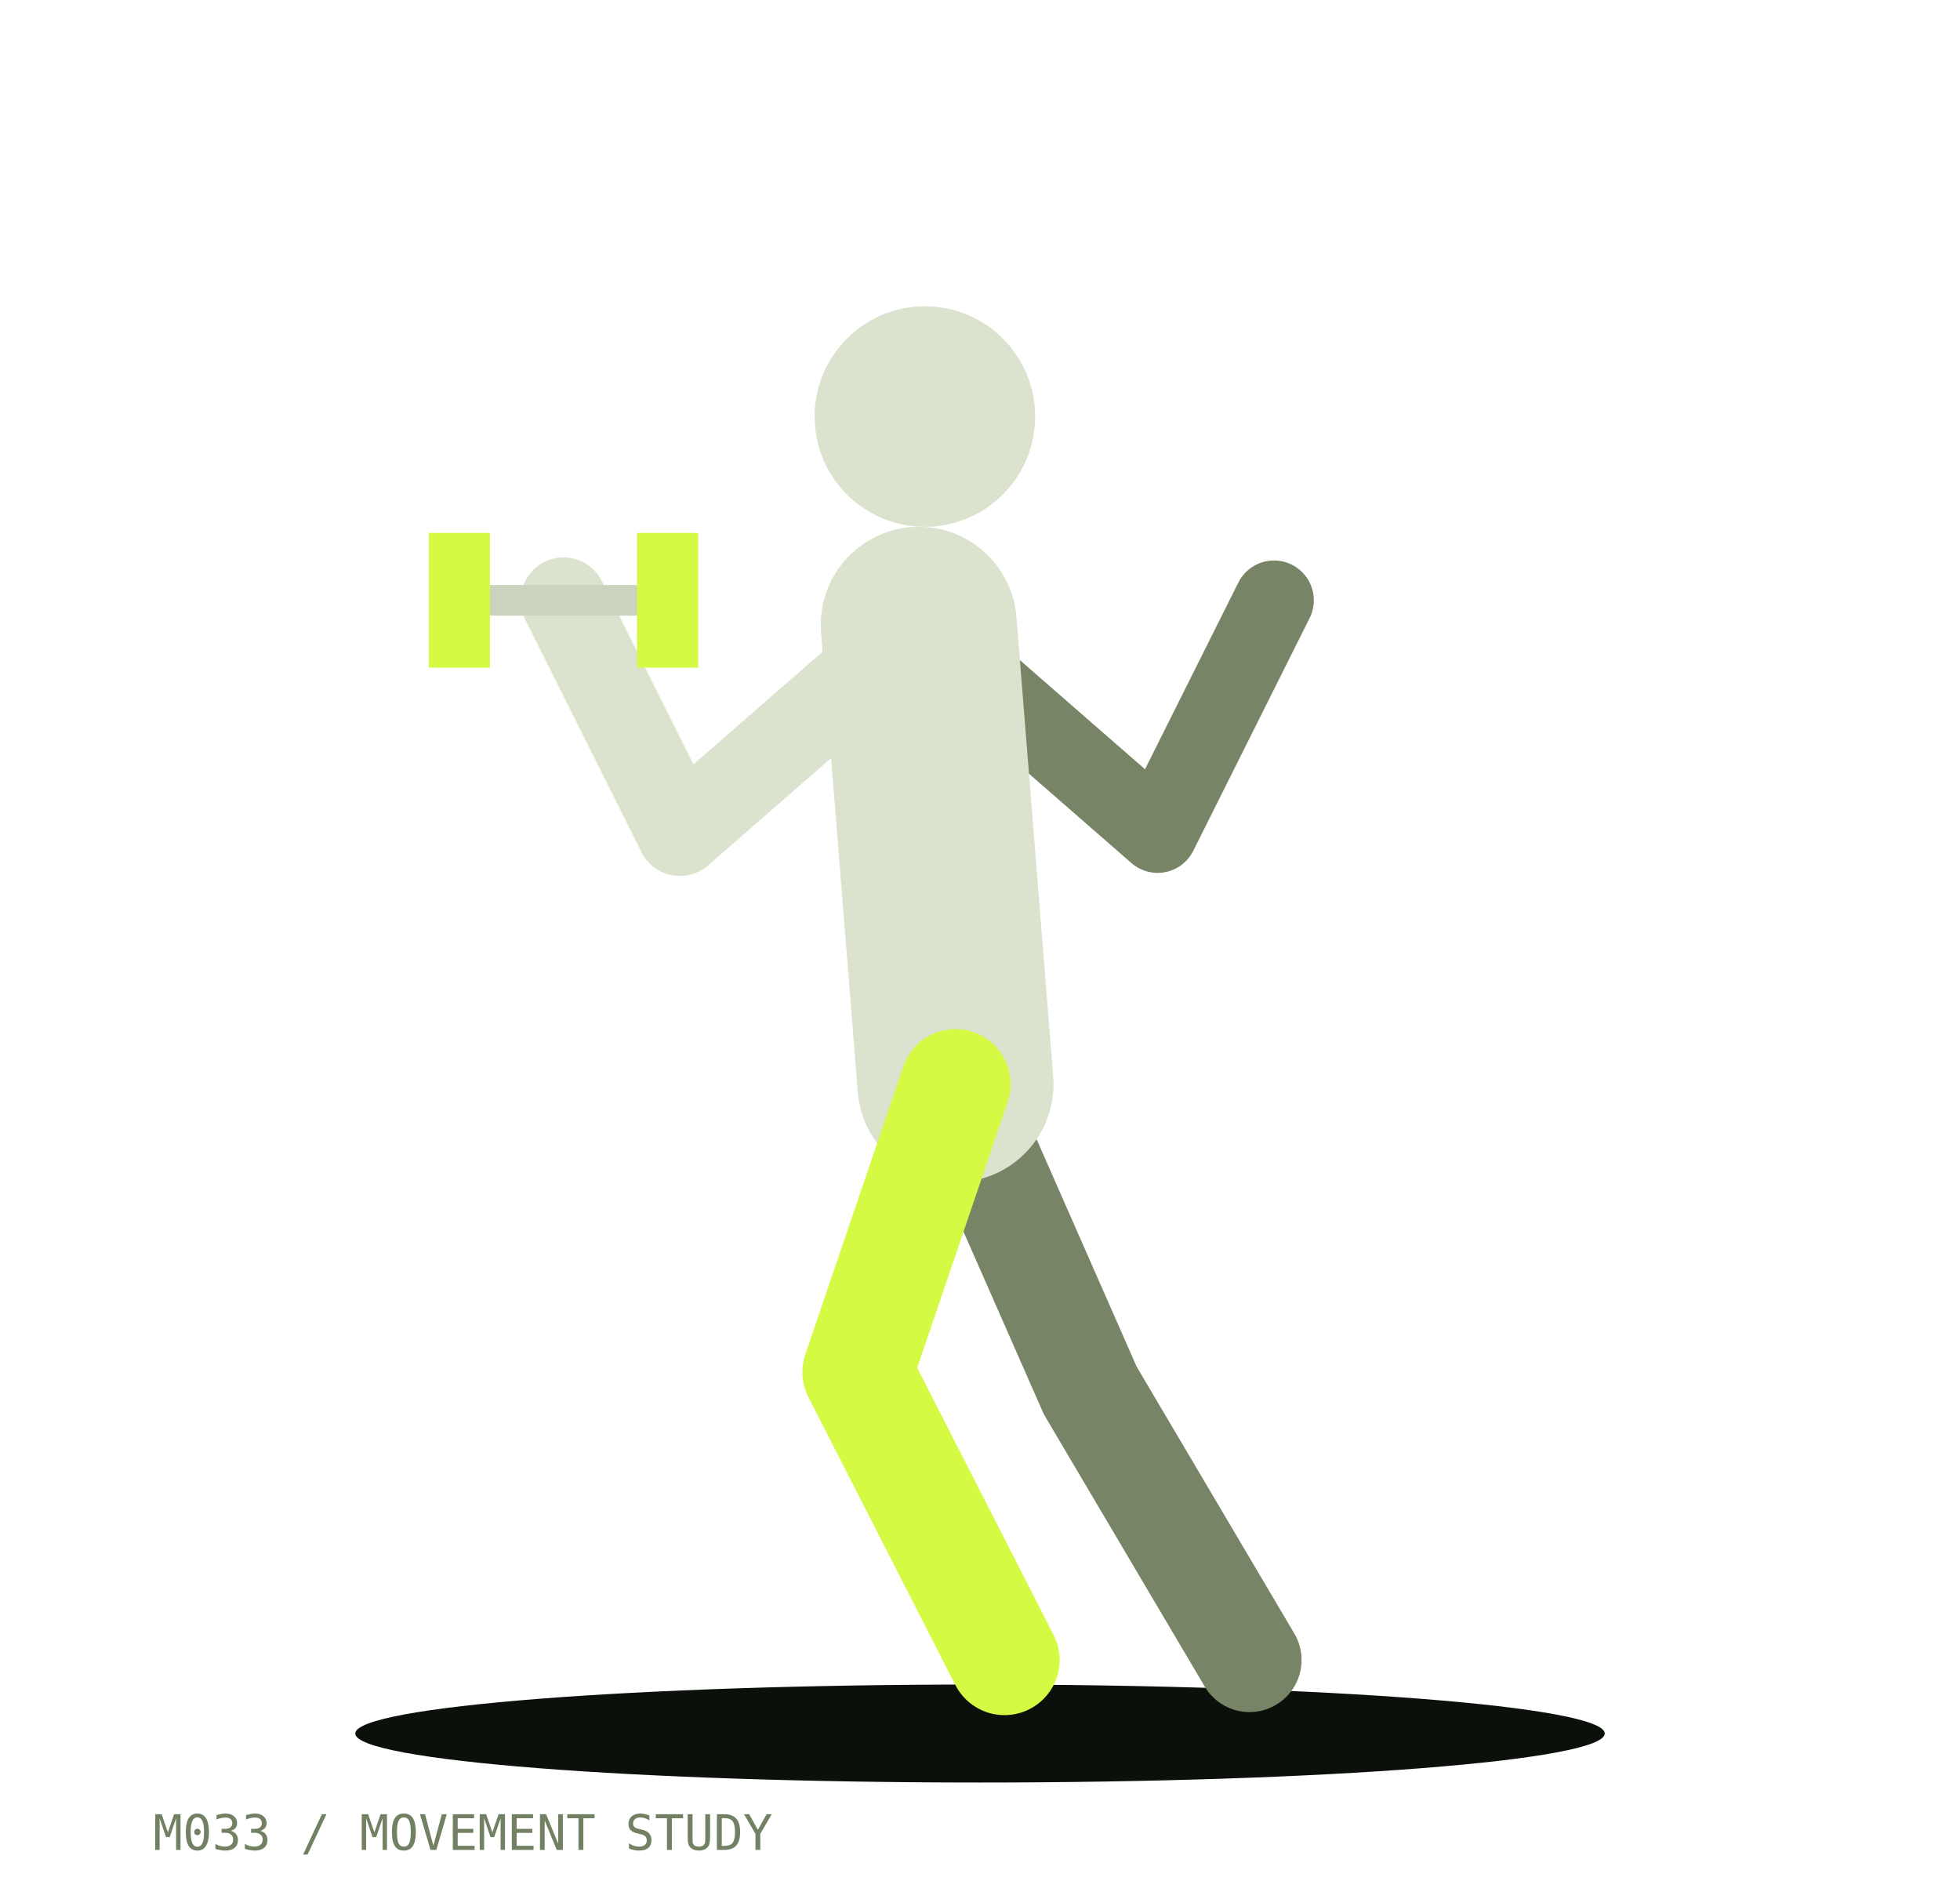
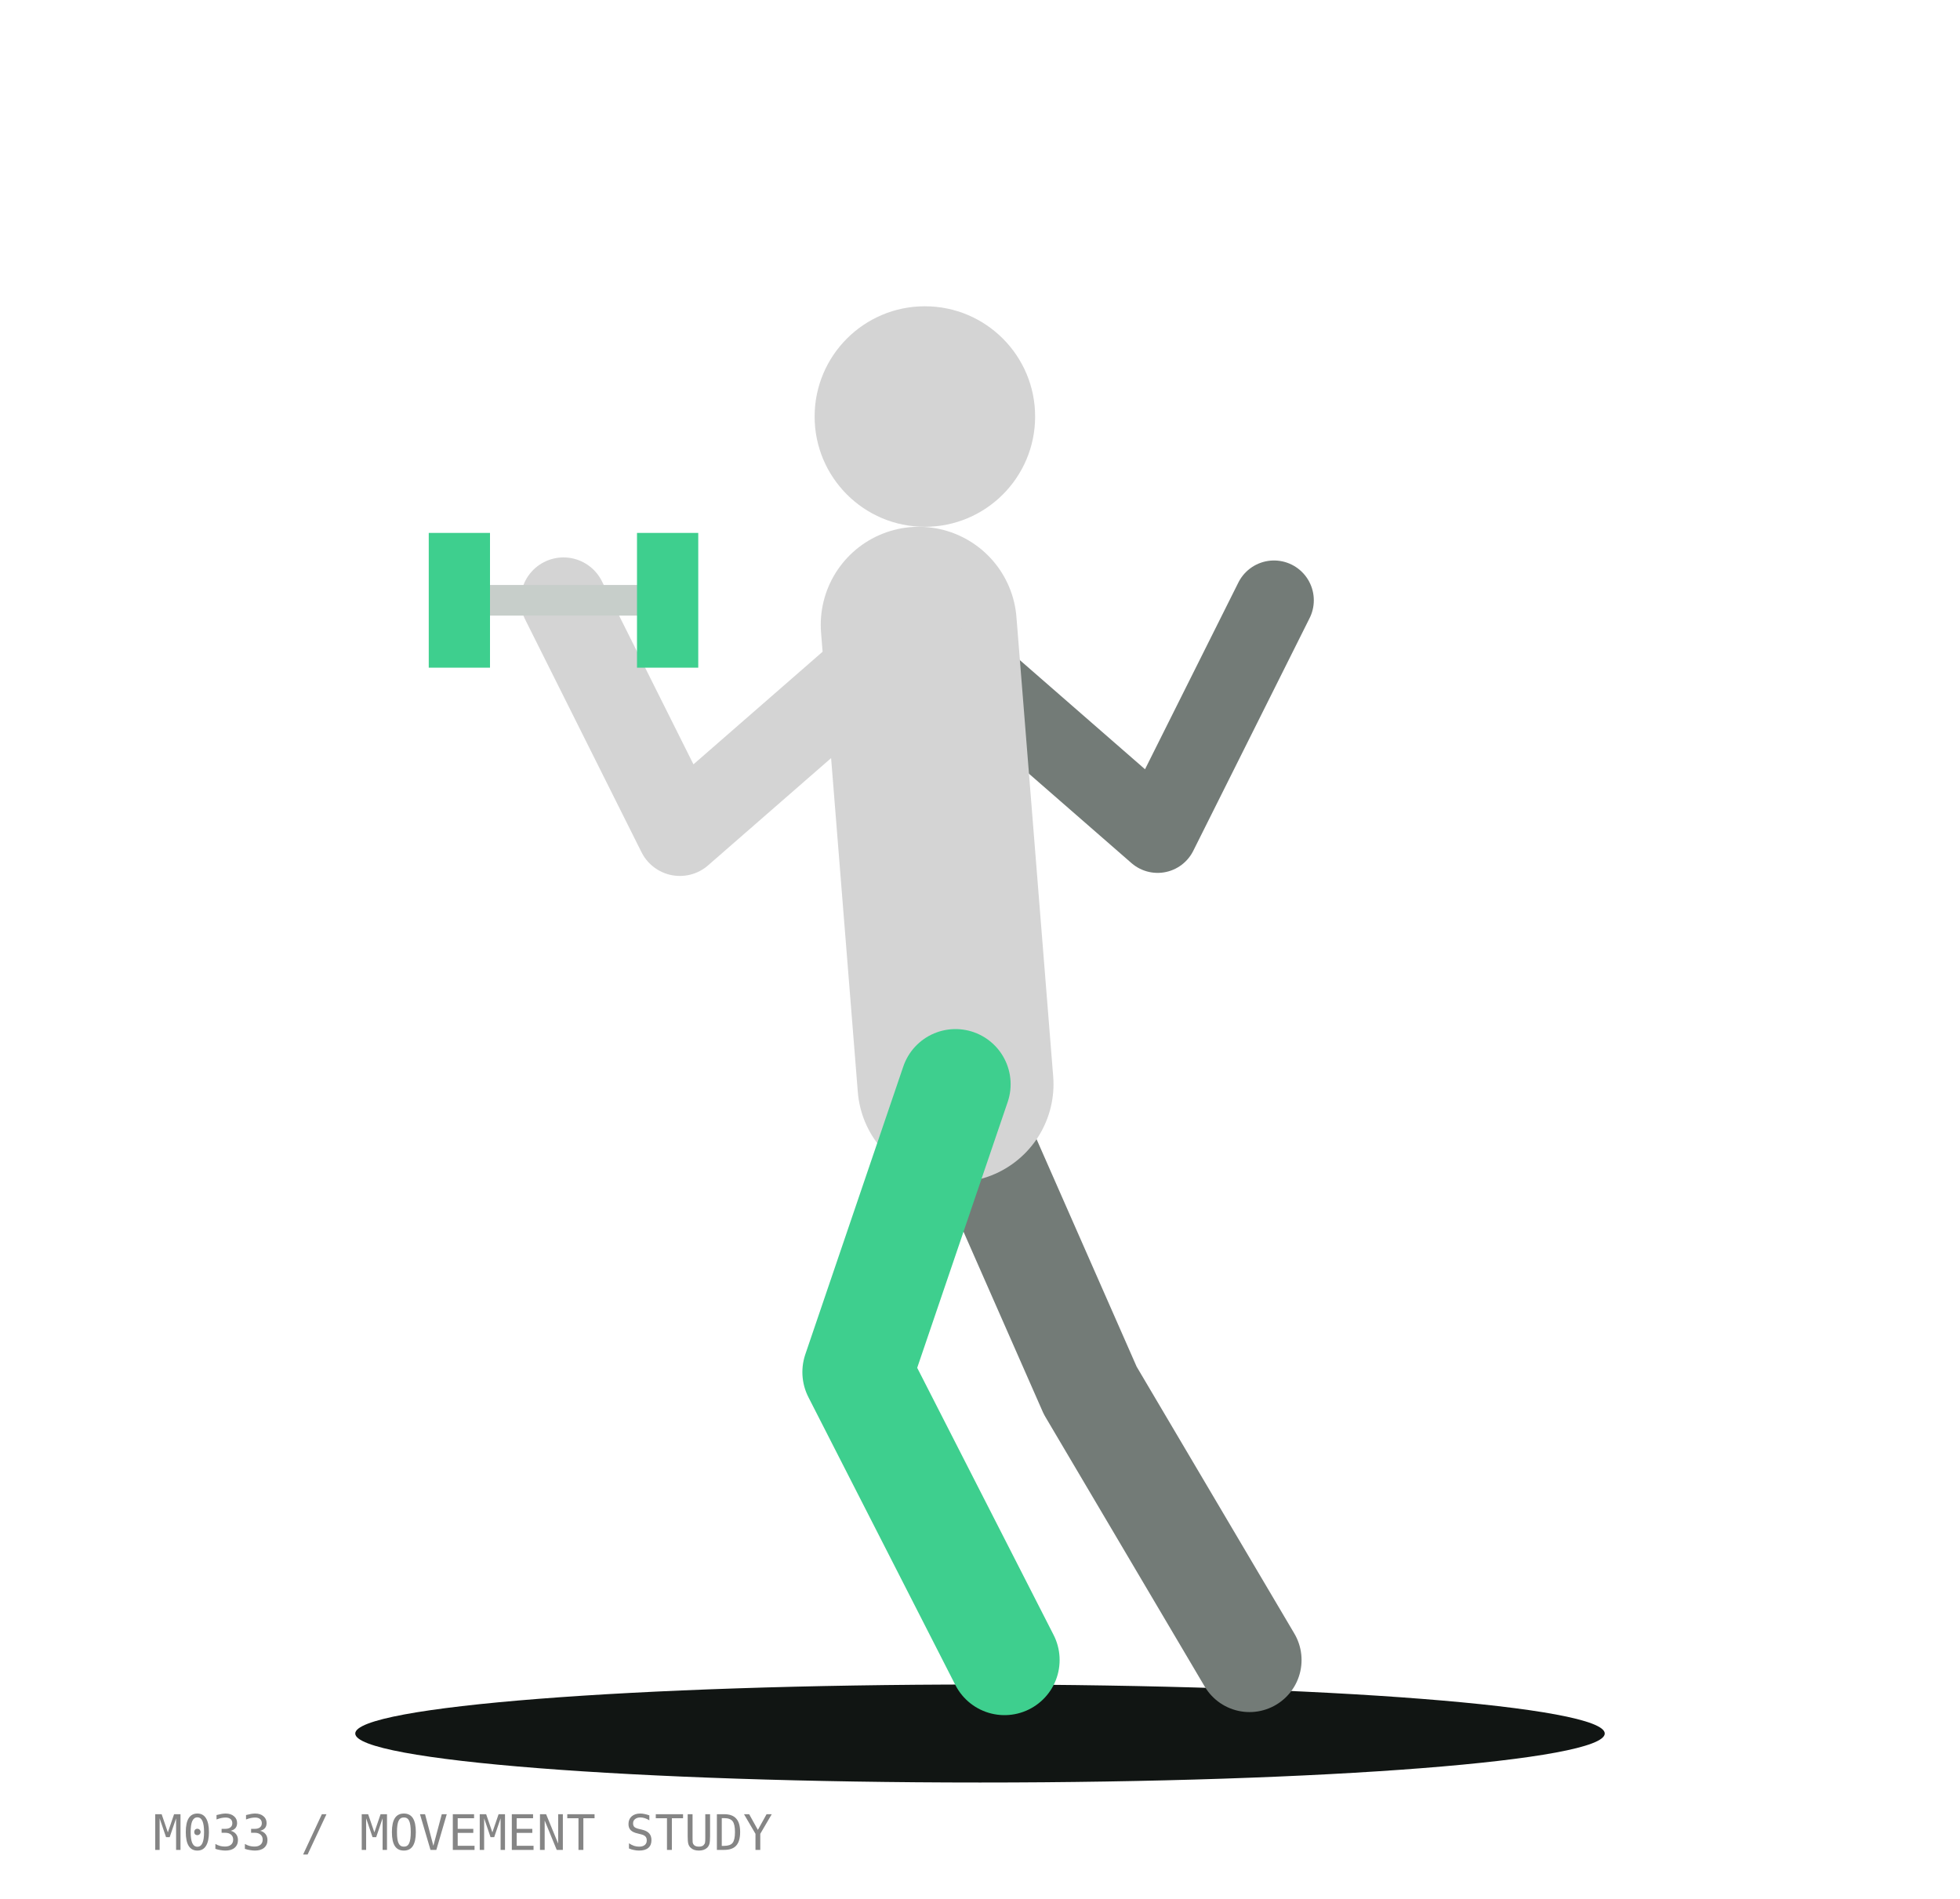
<svg xmlns="http://www.w3.org/2000/svg" viewBox="0 0 320 310">
-   <ellipse cx="160" cy="283" rx="102" ry="8" fill="#0c100b" />
+   <ellipse cx="160" cy="283" rx="102" ry="8" fill="#111513" />
  <g fill="none" stroke-linecap="round" stroke-linejoin="round">
-     <path d="M156 177 L178 227 L204 271" stroke="#778465" stroke-width="17" />
-     <path d="M150 102 L189 136 L208 98" stroke="#778465" stroke-width="13" />
-     <path d="M150 102 L156 177" stroke="#dbe2ce" stroke-width="32" />
-     <path d="M156 177 L140 224 L164 271" stroke="#d4fa43" stroke-width="18" />
-     <path d="M150 102 L111 136 L92 98" stroke="#dbe2ce" stroke-width="14" />
+     <path d="M156 177 L178 227 L204 271" stroke="#737b77" stroke-width="17" />
+     <path d="M150 102 L189 136 L208 98" stroke="#737b77" stroke-width="13" />
+     <path d="M150 102 L156 177" stroke="#d4d4d4" stroke-width="32" />
+     <path d="M156 177 L140 224 L164 271" stroke="#3ecf8e" stroke-width="18" />
+     <path d="M150 102 L111 136 L92 98" stroke="#d4d4d4" stroke-width="14" />
  </g>
-   <circle cx="151" cy="68" r="18" fill="#dbe2ce" />
-   <path d="M76 98h32" stroke="#cad3bd" stroke-width="5" />
-   <path d="M75 87v22M109 87v22" stroke="#d4fa43" stroke-width="10" />
-   <text x="25" y="302" fill="#728063" font-size="8" font-family="monospace">M033 / MOVEMENT STUDY</text>
+   <circle cx="151" cy="68" r="18" fill="#d4d4d4" />
+   <path d="M76 98h32" stroke="#c7ceca" stroke-width="5" />
+   <path d="M75 87v22M109 87v22" stroke="#3ecf8e" stroke-width="10" />
+   <text x="25" y="302" fill="#858585" font-size="8" font-family="monospace">M033 / MOVEMENT STUDY</text>
</svg>
